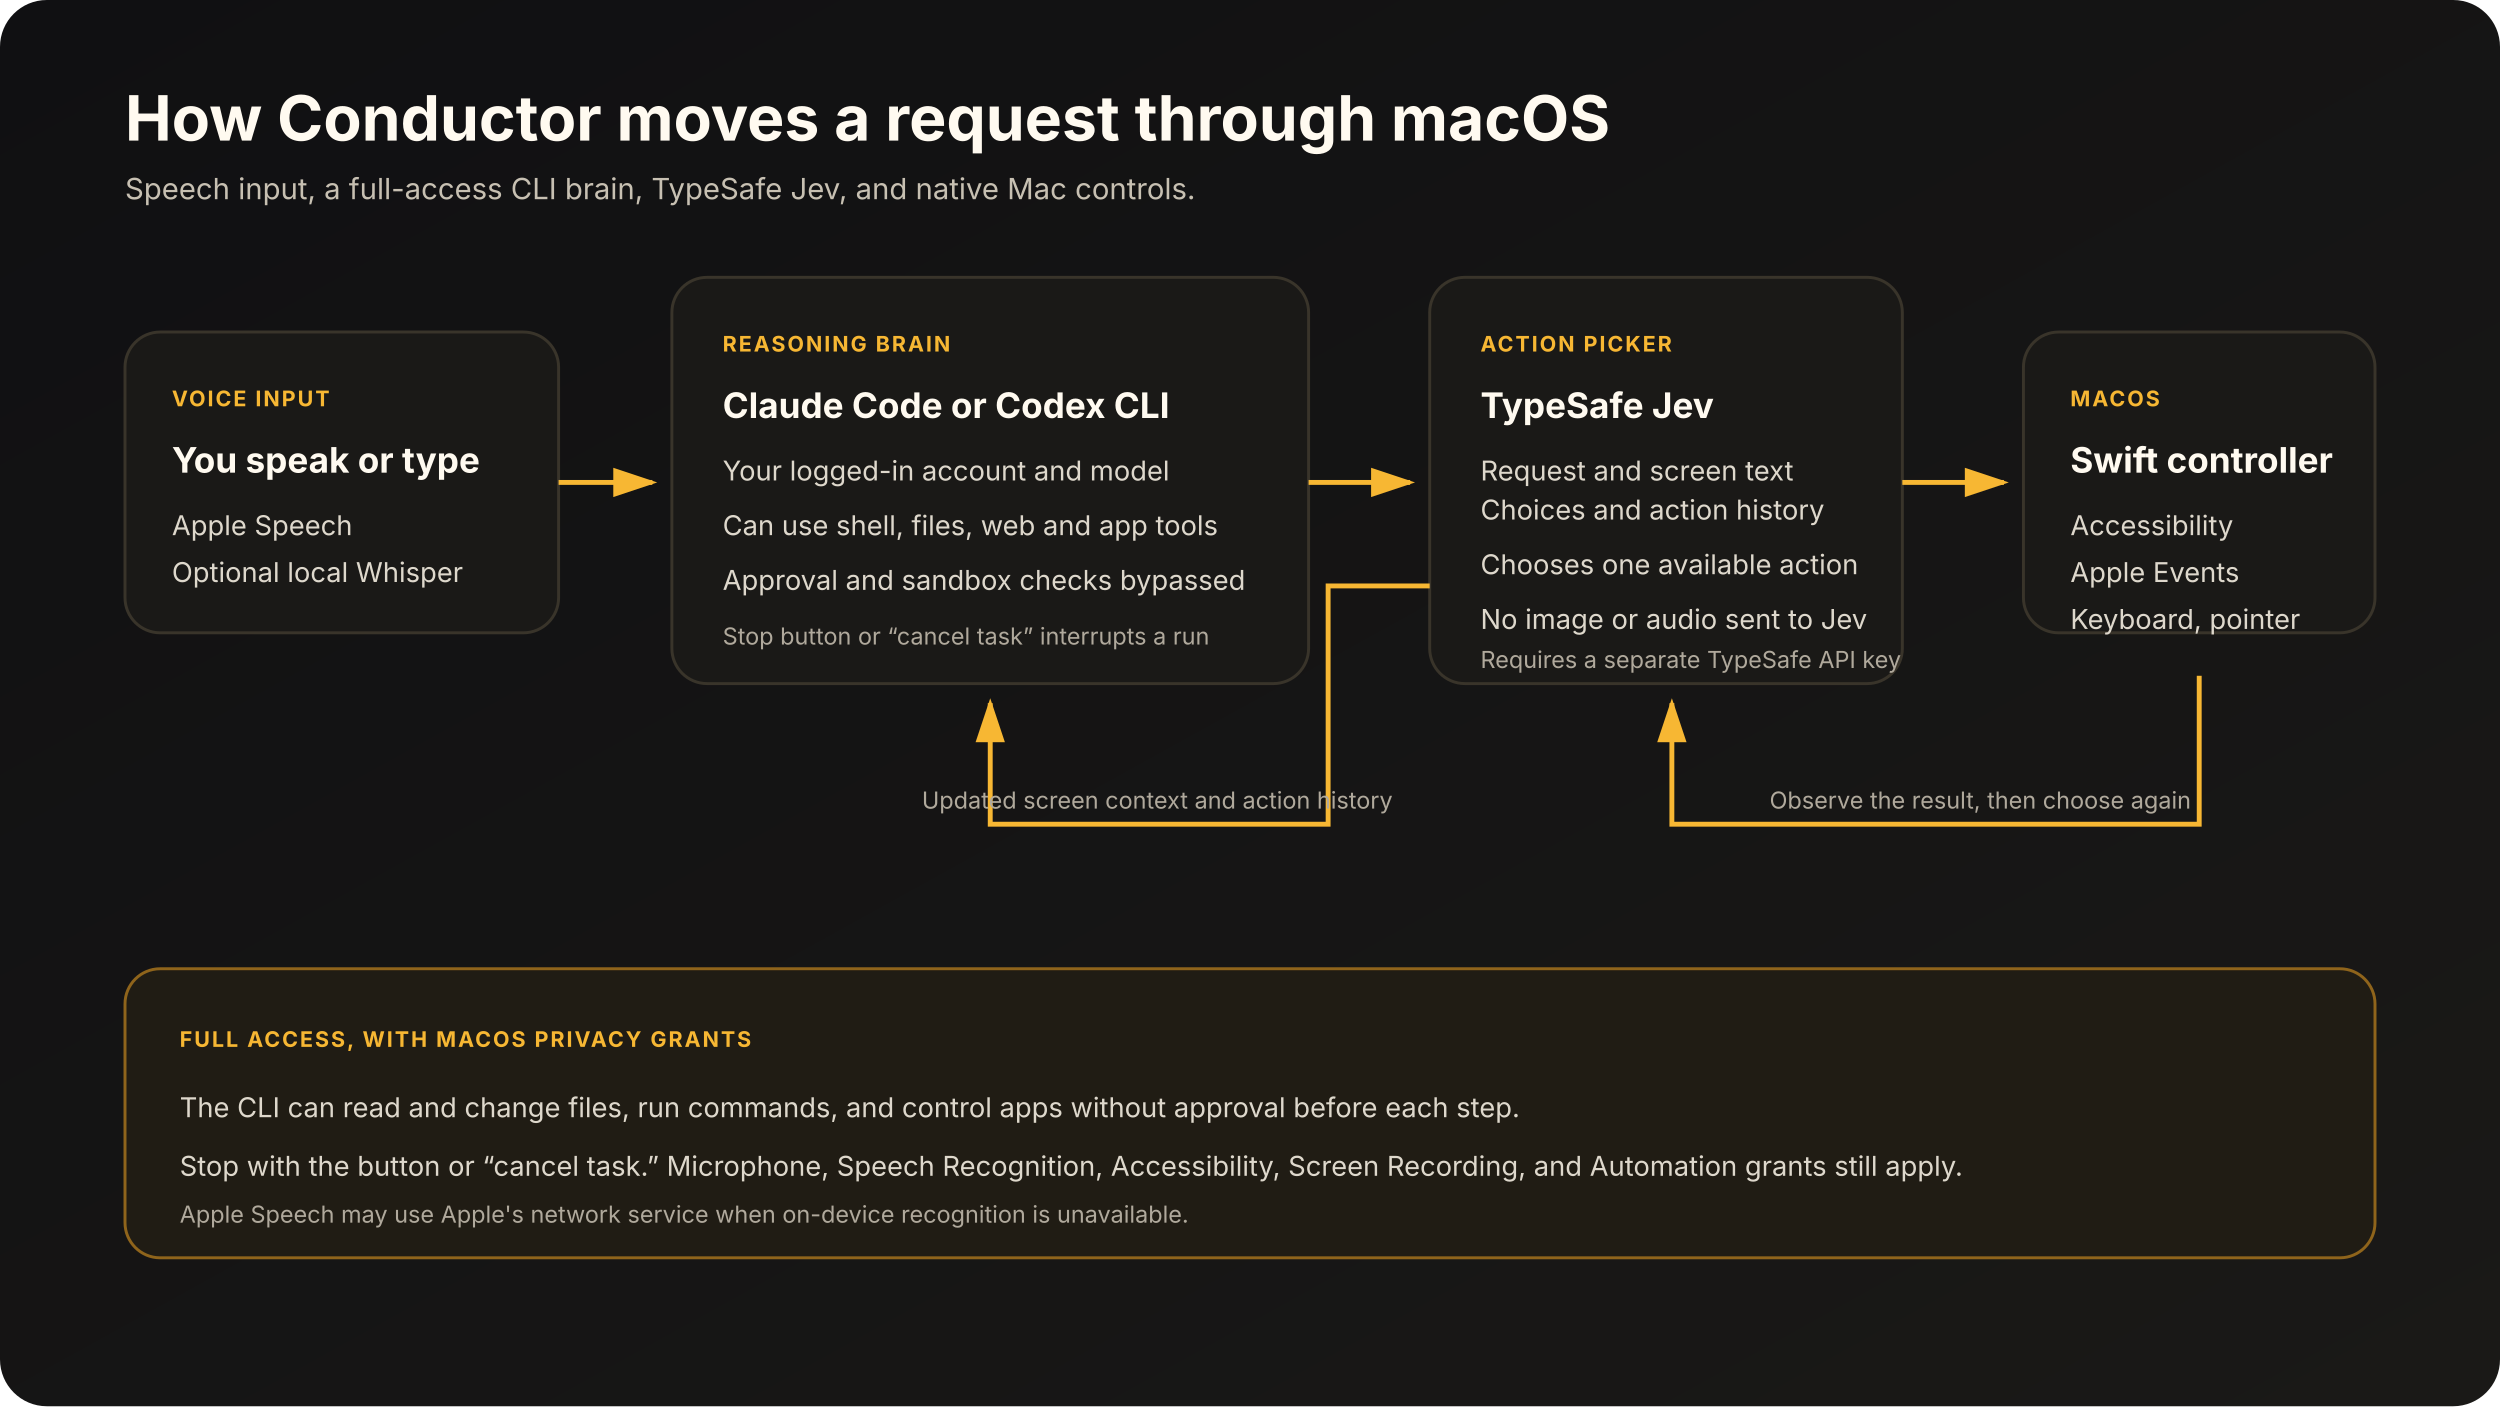
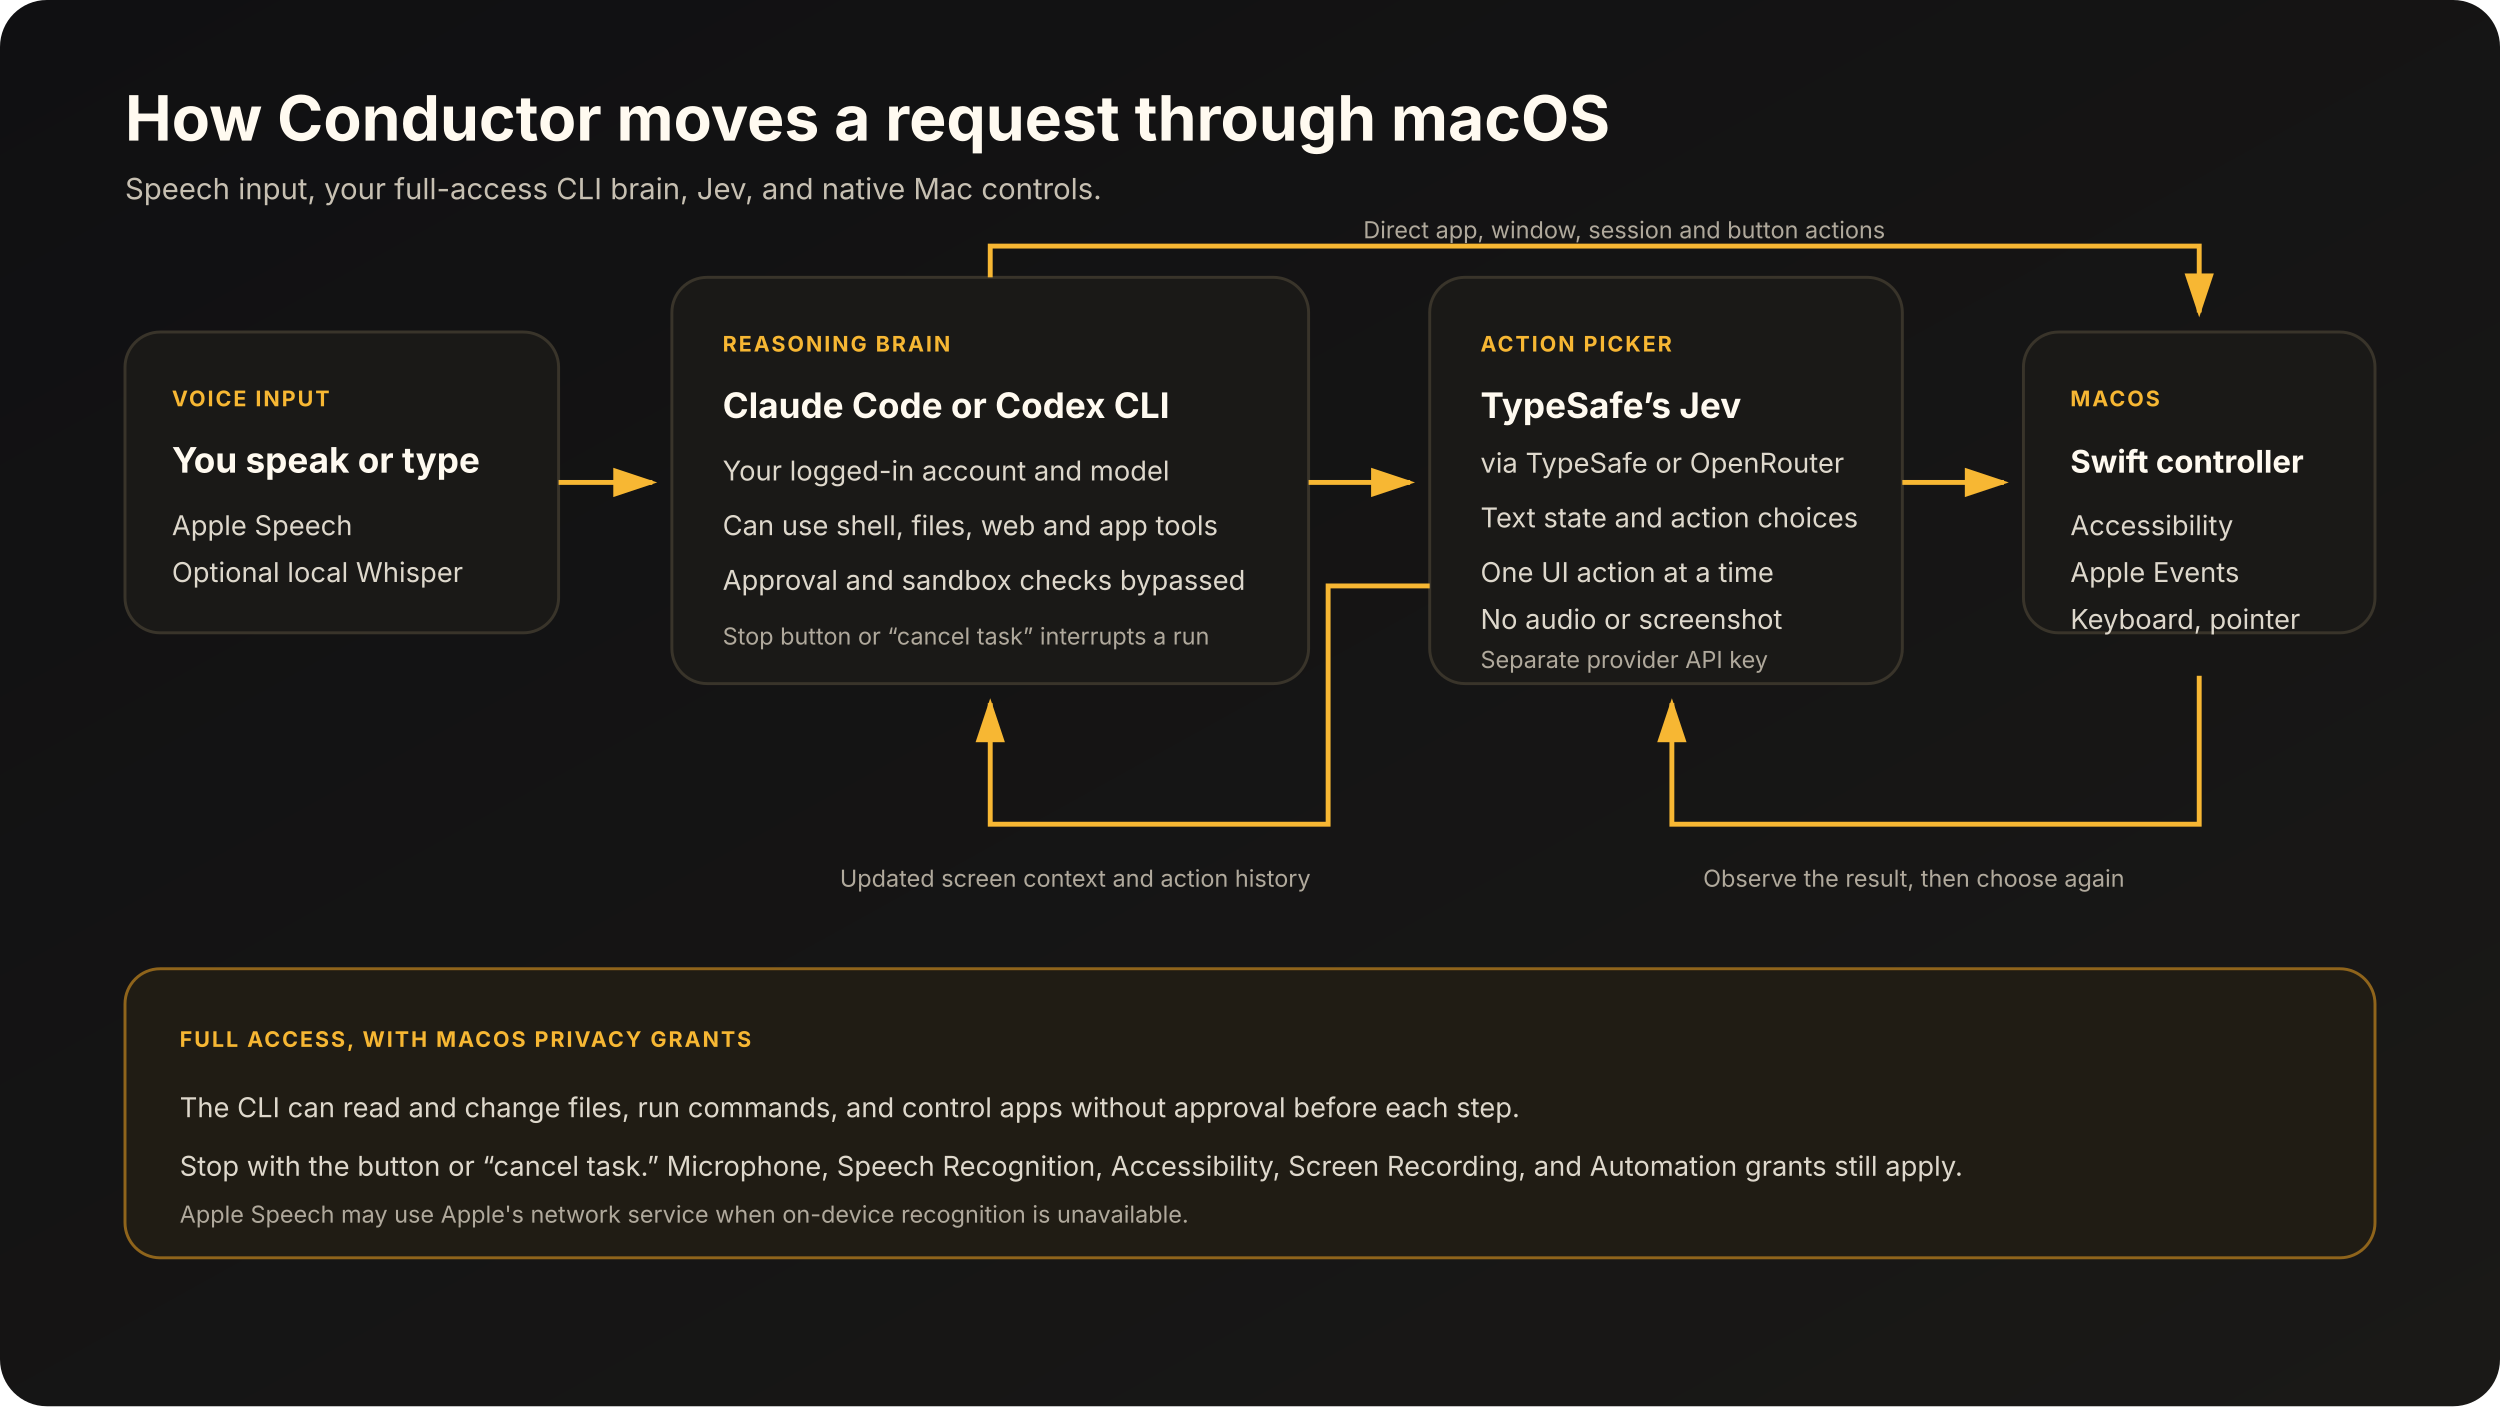
<svg xmlns="http://www.w3.org/2000/svg" viewBox="0 0 1280 720" role="img" aria-labelledby="title desc">
  <defs>
    <linearGradient id="bg" x2="1" y2="1">
      <stop stop-color="#101012" />
      <stop offset="1" stop-color="#1a1917" />
    </linearGradient>
    <linearGradient id="amber" x2="1">
      <stop stop-color="#f4a900" />
      <stop offset="1" stop-color="#ffd36a" />
    </linearGradient>
    <marker id="arrow-amber" markerWidth="10" markerHeight="10" refX="8" refY="3" orient="auto">
      <path d="M0 0v6l9-3z" fill="#f7b733" />
    </marker>
    <style>
      .title{font:700 32px -apple-system,BlinkMacSystemFont,"Segoe UI",sans-serif;fill:#fffaf0}
      .sub{font:15px -apple-system,BlinkMacSystemFont,"Segoe UI",sans-serif;fill:#c7c0b2}
      .head{font:700 18px -apple-system,BlinkMacSystemFont,"Segoe UI",sans-serif;fill:#fffaf0}
      .body{font:14px -apple-system,BlinkMacSystemFont,"Segoe UI",sans-serif;fill:#ded8cc}
      .small{font:12px -apple-system,BlinkMacSystemFont,"Segoe UI",sans-serif;fill:#b0a99c}
      .chip{font:700 11px -apple-system,BlinkMacSystemFont,"Segoe UI",sans-serif;letter-spacing:1px}
      .card{fill:#1a1917;stroke:#39342a;stroke-width:1.5}
      .flow{fill:none;stroke:#f7b733;stroke-width:2.5;marker-end:url(#arrow-amber)}
    </style>
  </defs>
  <rect width="1280" height="720" rx="24" fill="url(#bg)" />
  <text x="64" y="72" class="title">How Conductor moves a request through macOS</text>
-   <text x="64" y="102" class="sub">Speech input, a full-access CLI brain, TypeSafe Jev, and native Mac controls.</text>
+   <text x="64" y="102" class="sub">Speech input, your full-access CLI brain, Jev, and native Mac controls.</text>
  <rect x="64" y="170" width="222" height="154" rx="18" class="card" />
  <text x="88" y="208" class="chip" fill="#f7b733">VOICE INPUT</text>
  <text x="88" y="242" class="head">You speak or type</text>
  <text x="88" y="274" class="body">Apple Speech</text>
  <text x="88" y="298" class="body">Optional local Whisper</text>
  <rect x="344" y="142" width="326" height="208" rx="18" class="card" />
  <text x="370" y="180" class="chip" fill="#f7b733">REASONING BRAIN</text>
  <text x="370" y="214" class="head">Claude Code or Codex CLI</text>
  <text x="370" y="246" class="body">Your logged-in account and model</text>
  <text x="370" y="274" class="body">Can use shell, files, web and app tools</text>
  <text x="370" y="302" class="body">Approval and sandbox checks bypassed</text>
  <text x="370" y="330" class="small">Stop button or “cancel task” interrupts a run</text>
  <rect x="732" y="142" width="242" height="208" rx="18" class="card" />
  <text x="758" y="180" class="chip" fill="#f7b733">ACTION PICKER</text>
-   <text x="758" y="214" class="head">TypeSafe Jev</text>
-   <text x="758" y="246" class="body">Request and screen text</text>
-   <text x="758" y="266" class="body">Choices and action history</text>
-   <text x="758" y="294" class="body">Chooses one available action</text>
-   <text x="758" y="322" class="body">No image or audio sent to Jev</text>
-   <text x="758" y="342" class="small">Requires a separate TypeSafe API key</text>
+   <text x="758" y="214" class="head">TypeSafe’s Jev</text>
+   <text x="758" y="242" class="body">via TypeSafe or OpenRouter</text>
+   <text x="758" y="270" class="body">Text state and action choices</text>
+   <text x="758" y="298" class="body">One UI action at a time</text>
+   <text x="758" y="322" class="body">No audio or screenshot</text>
+   <text x="758" y="342" class="small">Separate provider API key</text>
  <rect x="1036" y="170" width="180" height="154" rx="18" class="card" />
  <text x="1060" y="208" class="chip" fill="#f7b733">MACOS</text>
-   <text x="1060" y="242" class="head">Swift controller</text>
+   <text x="1060" y="242" class="head" style="font-size:16px">Swift controller</text>
  <text x="1060" y="274" class="body">Accessibility</text>
  <text x="1060" y="298" class="body">Apple Events</text>
  <text x="1060" y="322" class="body">Keyboard, pointer</text>
  <path d="M286 247H334" class="flow" />
  <path d="M974 247H1026" class="flow" />
  <path d="M670 247H722" class="flow" />
+   <path d="M507 142v-16H1126v34" class="flow" />
+   <text x="698" y="122" class="small">Direct app, window, session and button actions</text>
  <path d="M1126 346v76H856v-62" class="flow" />
-   <text x="906" y="414" class="small">Observe the result, then choose again</text>
+   <text x="872" y="454" class="small">Observe the result, then choose again</text>
  <path d="M732 300H680v122H507v-62" class="flow" />
-   <text x="472" y="414" class="small">Updated screen context and action history</text>
+   <text x="430" y="454" class="small">Updated screen context and action history</text>
  <rect x="64" y="496" width="1152" height="148" rx="18" fill="#201c14" stroke="#8f641b" stroke-width="1.5" />
  <text x="92" y="536" class="chip" fill="#f7b733">FULL ACCESS, WITH MACOS PRIVACY GRANTS</text>
  <text x="92" y="572" class="body">The CLI can read and change files, run commands, and control apps without approval before each step.</text>
  <text x="92" y="602" class="body">Stop with the button or “cancel task.” Microphone, Speech Recognition, Accessibility, Screen Recording, and Automation grants still apply.</text>
  <text x="92" y="626" class="small">Apple Speech may use Apple's network service when on-device recognition is unavailable.</text>
</svg>
